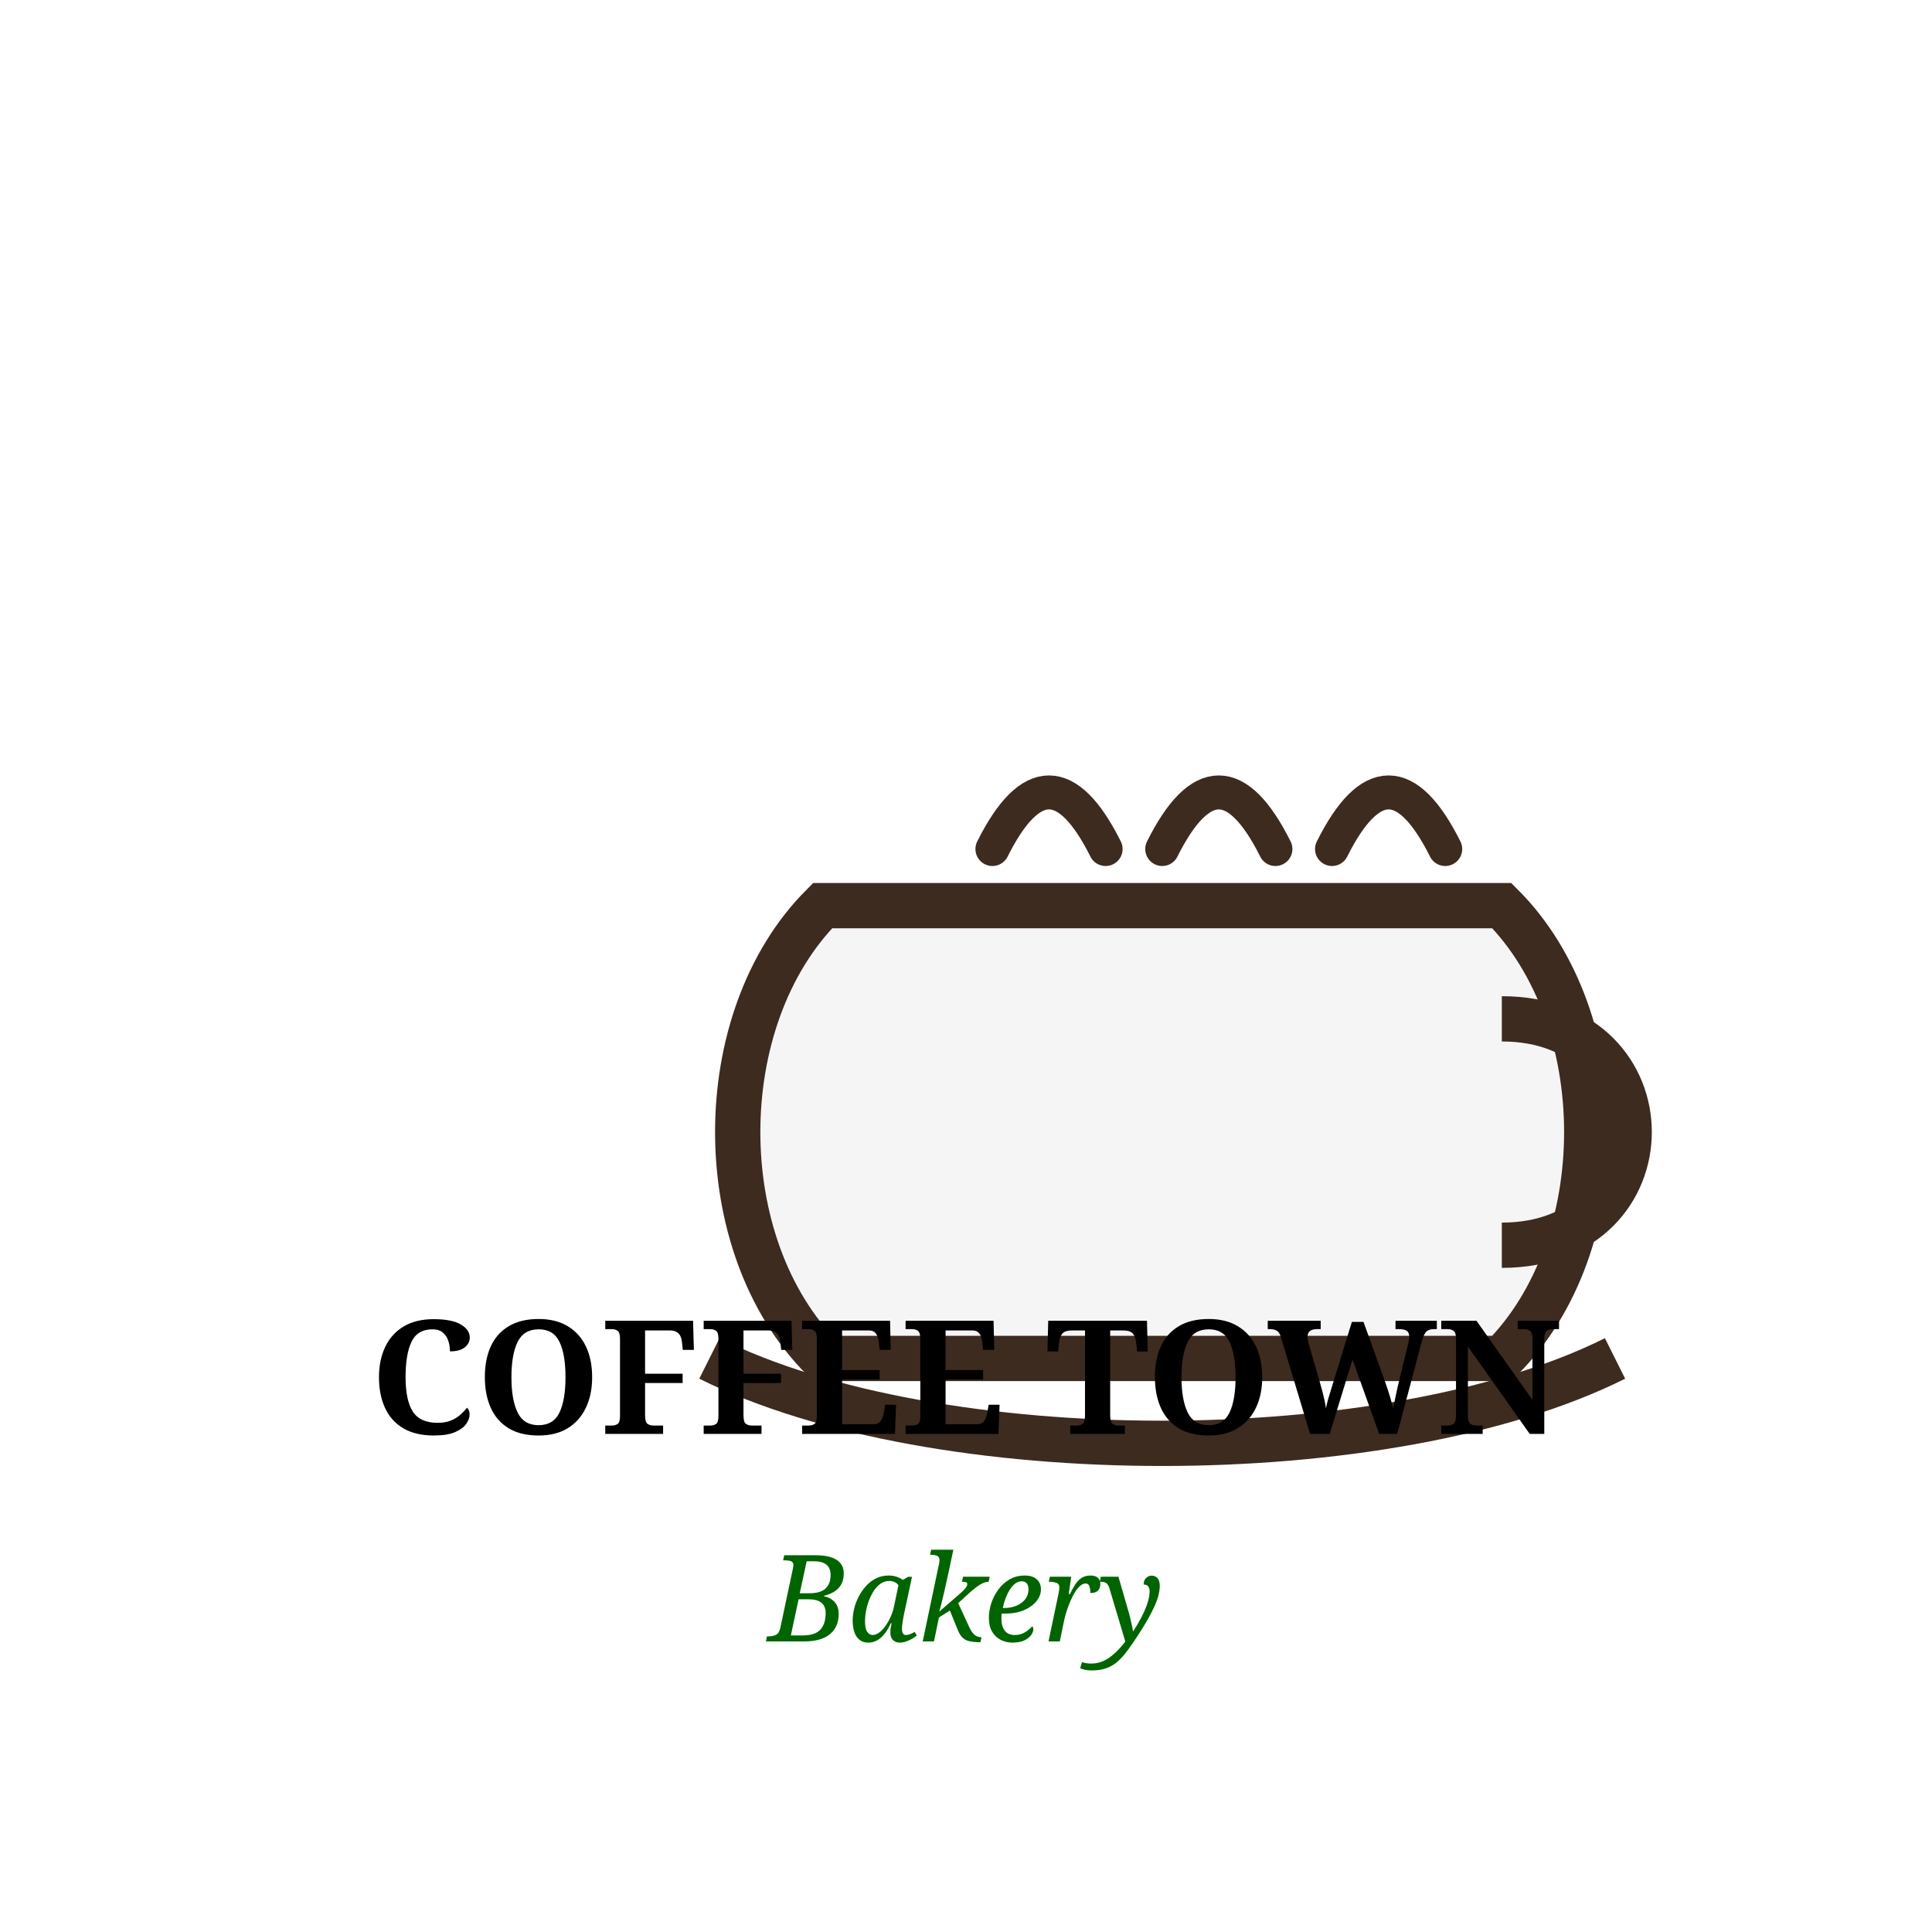
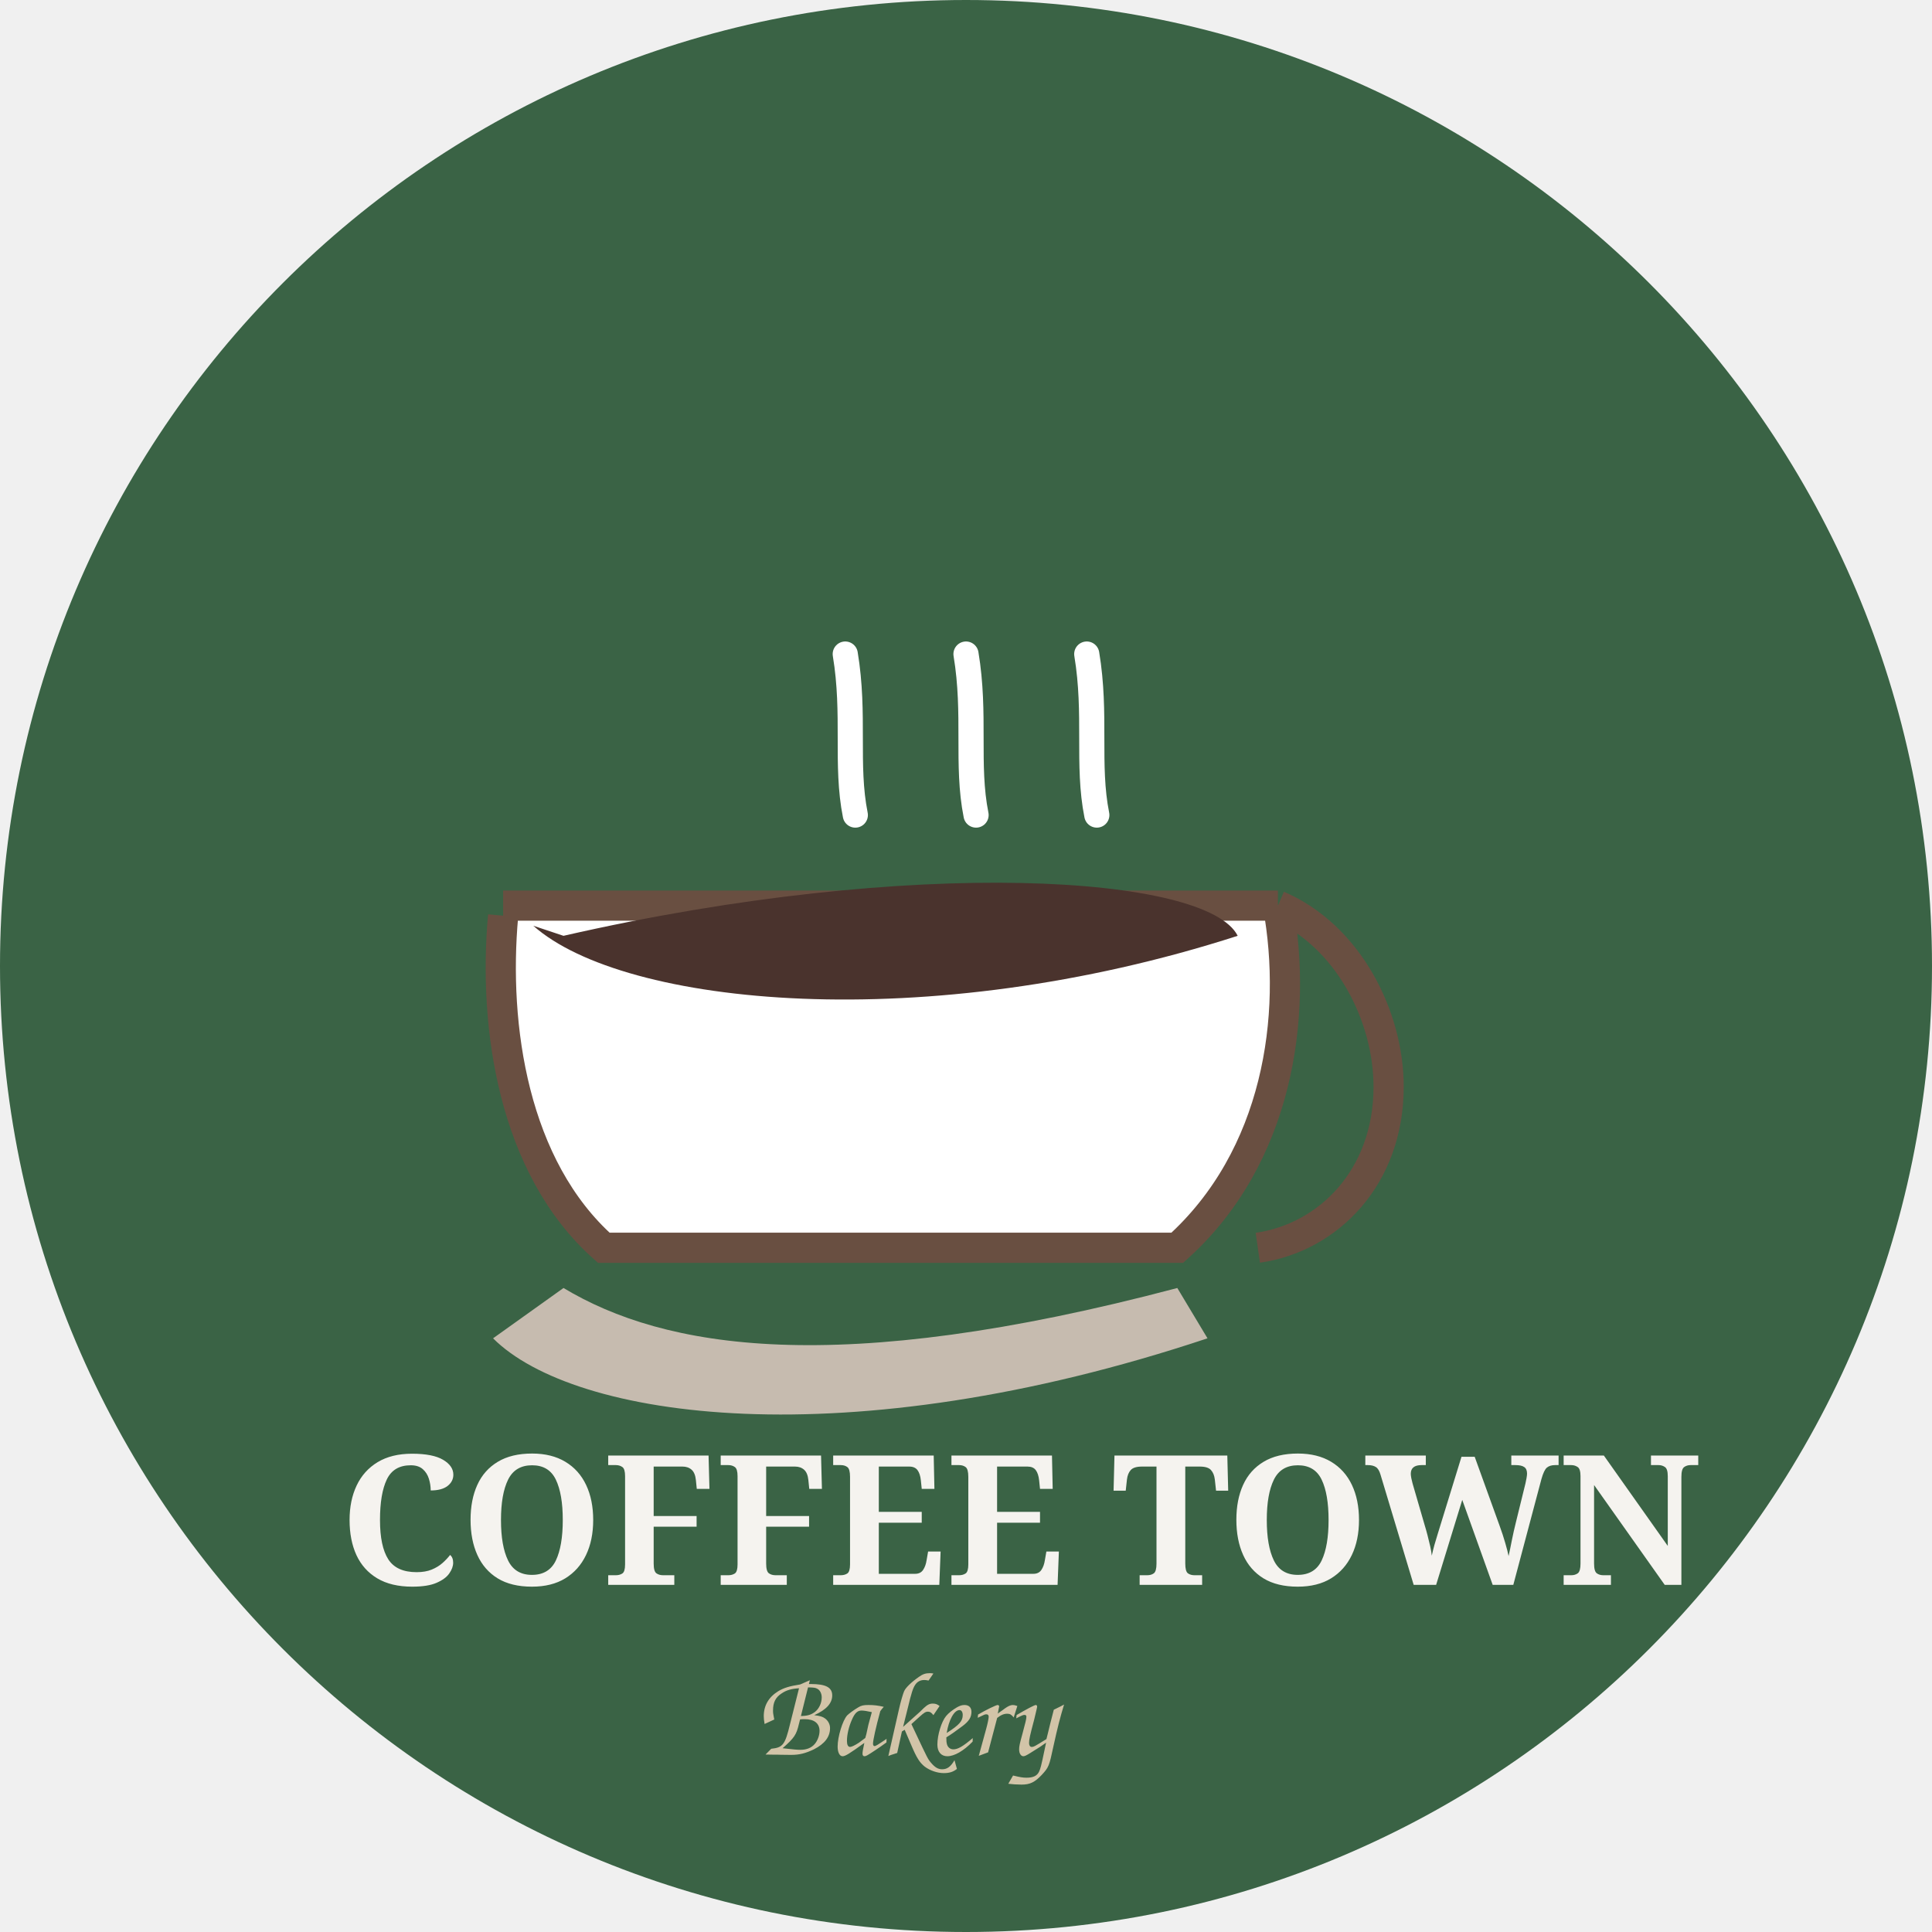
<svg xmlns="http://www.w3.org/2000/svg" width="512" height="512" viewBox="0 0 512 512" fill="none">
-   <rect width="512" height="512" fill="#FFFFFF" />
-   <g transform="translate(128, 120) scale(1.5)">
-     <path d="M40 160 C 80 180, 160 180, 200 160" stroke="#3D2B1F" stroke-width="8" fill="none" />
-     <path d="M60 80 C 40 100, 40 140, 60 160 L 180 160 C 200 140, 200 100, 180 80 Z" fill="#F5F5F5" stroke="#3D2B1F" stroke-width="8" />
-     <path d="M180 100 C 210 100, 210 140, 180 140" stroke="#3D2B1F" stroke-width="8" fill="none" />
-     <path d="M90 70 Q 100 50, 110 70" stroke="#3D2B1F" stroke-width="6" fill="none" stroke-linecap="round" />
-     <path d="M120 70 Q 130 50, 140 70" stroke="#3D2B1F" stroke-width="6" fill="none" stroke-linecap="round" />
-     <path d="M150 70 Q 160 50, 170 70" stroke="#3D2B1F" stroke-width="6" fill="none" stroke-linecap="round" />
-   </g>
-   <text x="256" y="380" text-anchor="middle" font-family="Georgia, serif" font-size="42" fill="#000000" font-weight="bold">COFFEE TOWN</text>
-   <text x="256" y="435" text-anchor="middle" font-family="Georgia, serif" font-size="32" fill="#006400" font-style="italic">Bakery</text>
+   <circle cx="256" cy="256" r="256" fill="#3A6345" />
+   <path d="M149.333 341.333C176 357.333 221.333 365.333 312 341.333L320 354.667C224 386.667 152 376 130.667 354.667L149.333 341.333Z" fill="#C6BBAF" />
+   <path d="M133.333 242.667C130.667 272 136 309.333 160 330.667H312C338.667 306.667 344 269.333 338.667 240L133.333 242.667Z" fill="white" />
+   <path d="M338.667 240C344 269.333 338.667 306.667 312 330.667H160C136 309.333 130.667 272 133.333 242.667M338.667 240H133.333M338.667 240C357.333 248 368 269.333 368 288C368 312 352 328 333.333 330.667" stroke="#694F41" stroke-width="8" />
+   <path d="M141.333 245.333C165.333 266.667 245.333 274.667 328 248C320 232 242.667 226.667 149.333 248L141.333 245.333Z" fill="#4A332D" />
+   <path d="M224 173.333C226.667 189.333 224 202.667 226.667 216" stroke="white" stroke-width="6.667" stroke-linecap="round" />
+   <path d="M256 173.333C258.667 189.333 256 202.667 258.667 216" stroke="white" stroke-width="6.667" stroke-linecap="round" />
+   <path d="M288 173.333C290.667 189.333 288 202.667 290.667 216" stroke="white" stroke-width="6.667" stroke-linecap="round" />
+   <text fill="#F5F3EF" xml:space="preserve" style="white-space: pre" font-family="Georgia, serif" font-size="48" font-weight="bold" letter-spacing="0em">
+     <tspan x="90" y="420">COFFEE TOWN</tspan>
+   </text>
+   <text fill="#D2C4A8" xml:space="preserve" style="white-space: pre" font-family="'Brush Script MT', cursive" font-size="32" letter-spacing="0em">
+     <tspan x="200" y="465">Bakery</tspan>
+   </text>
</svg>
